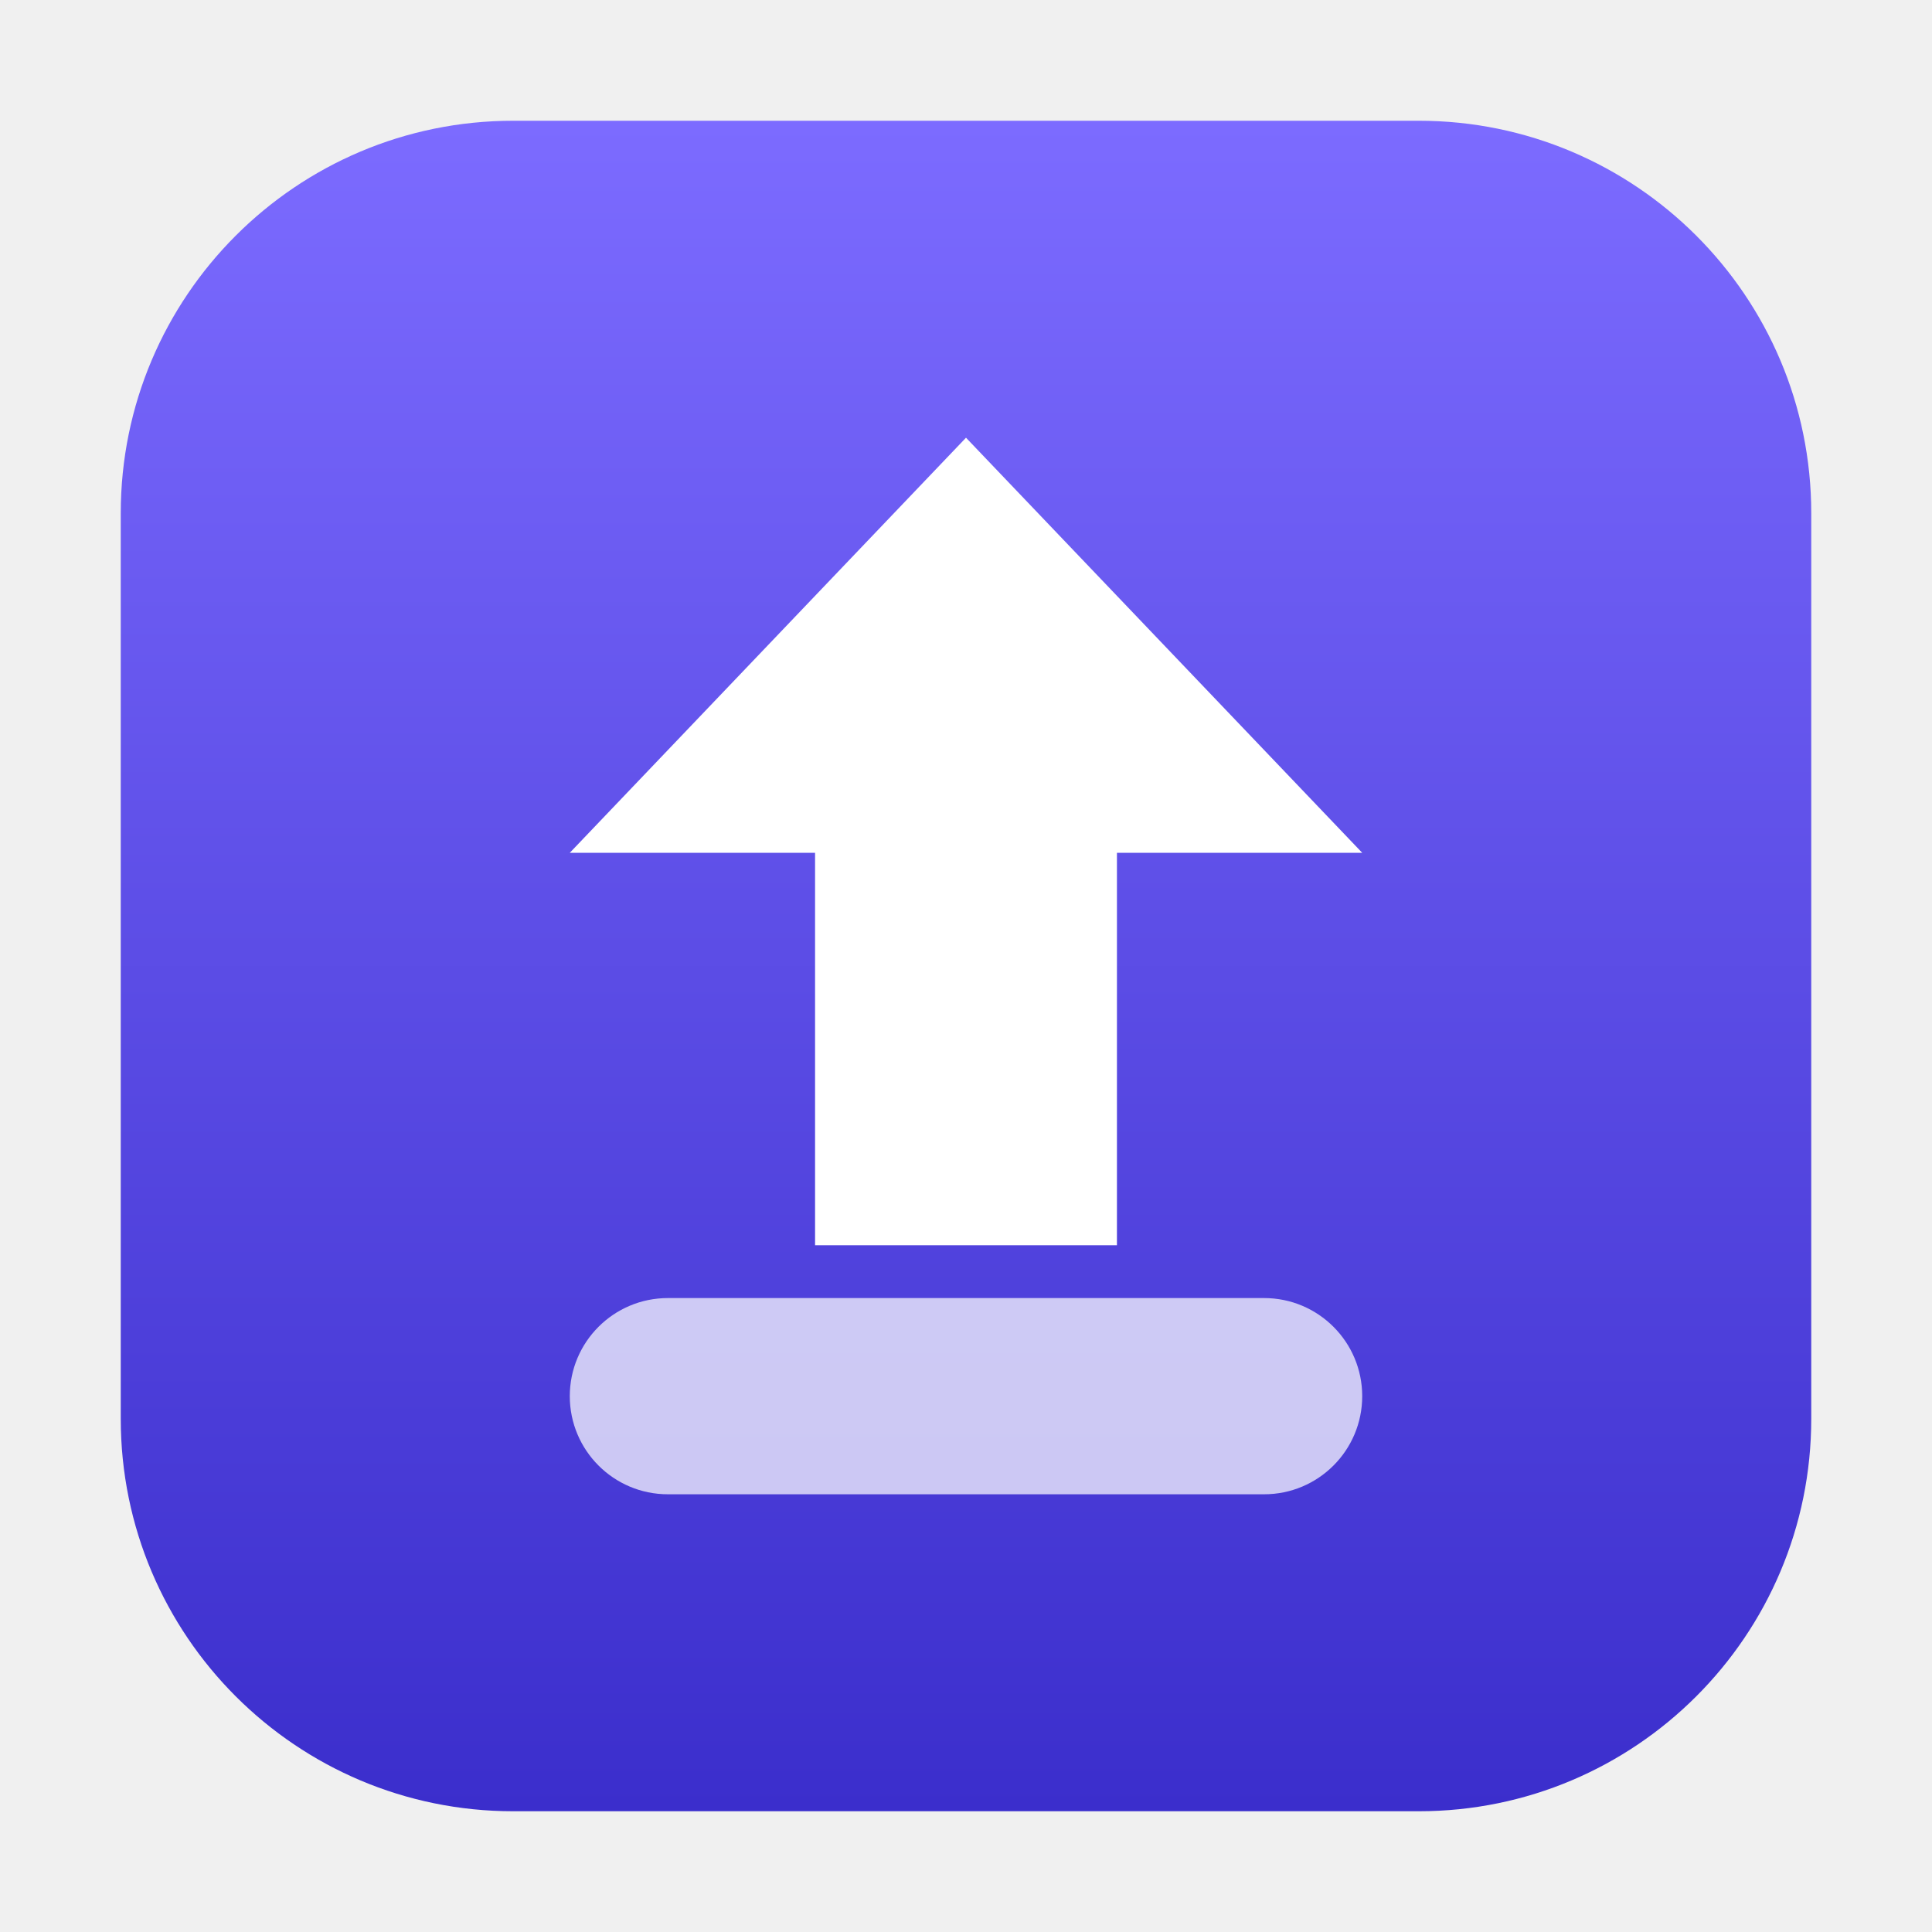
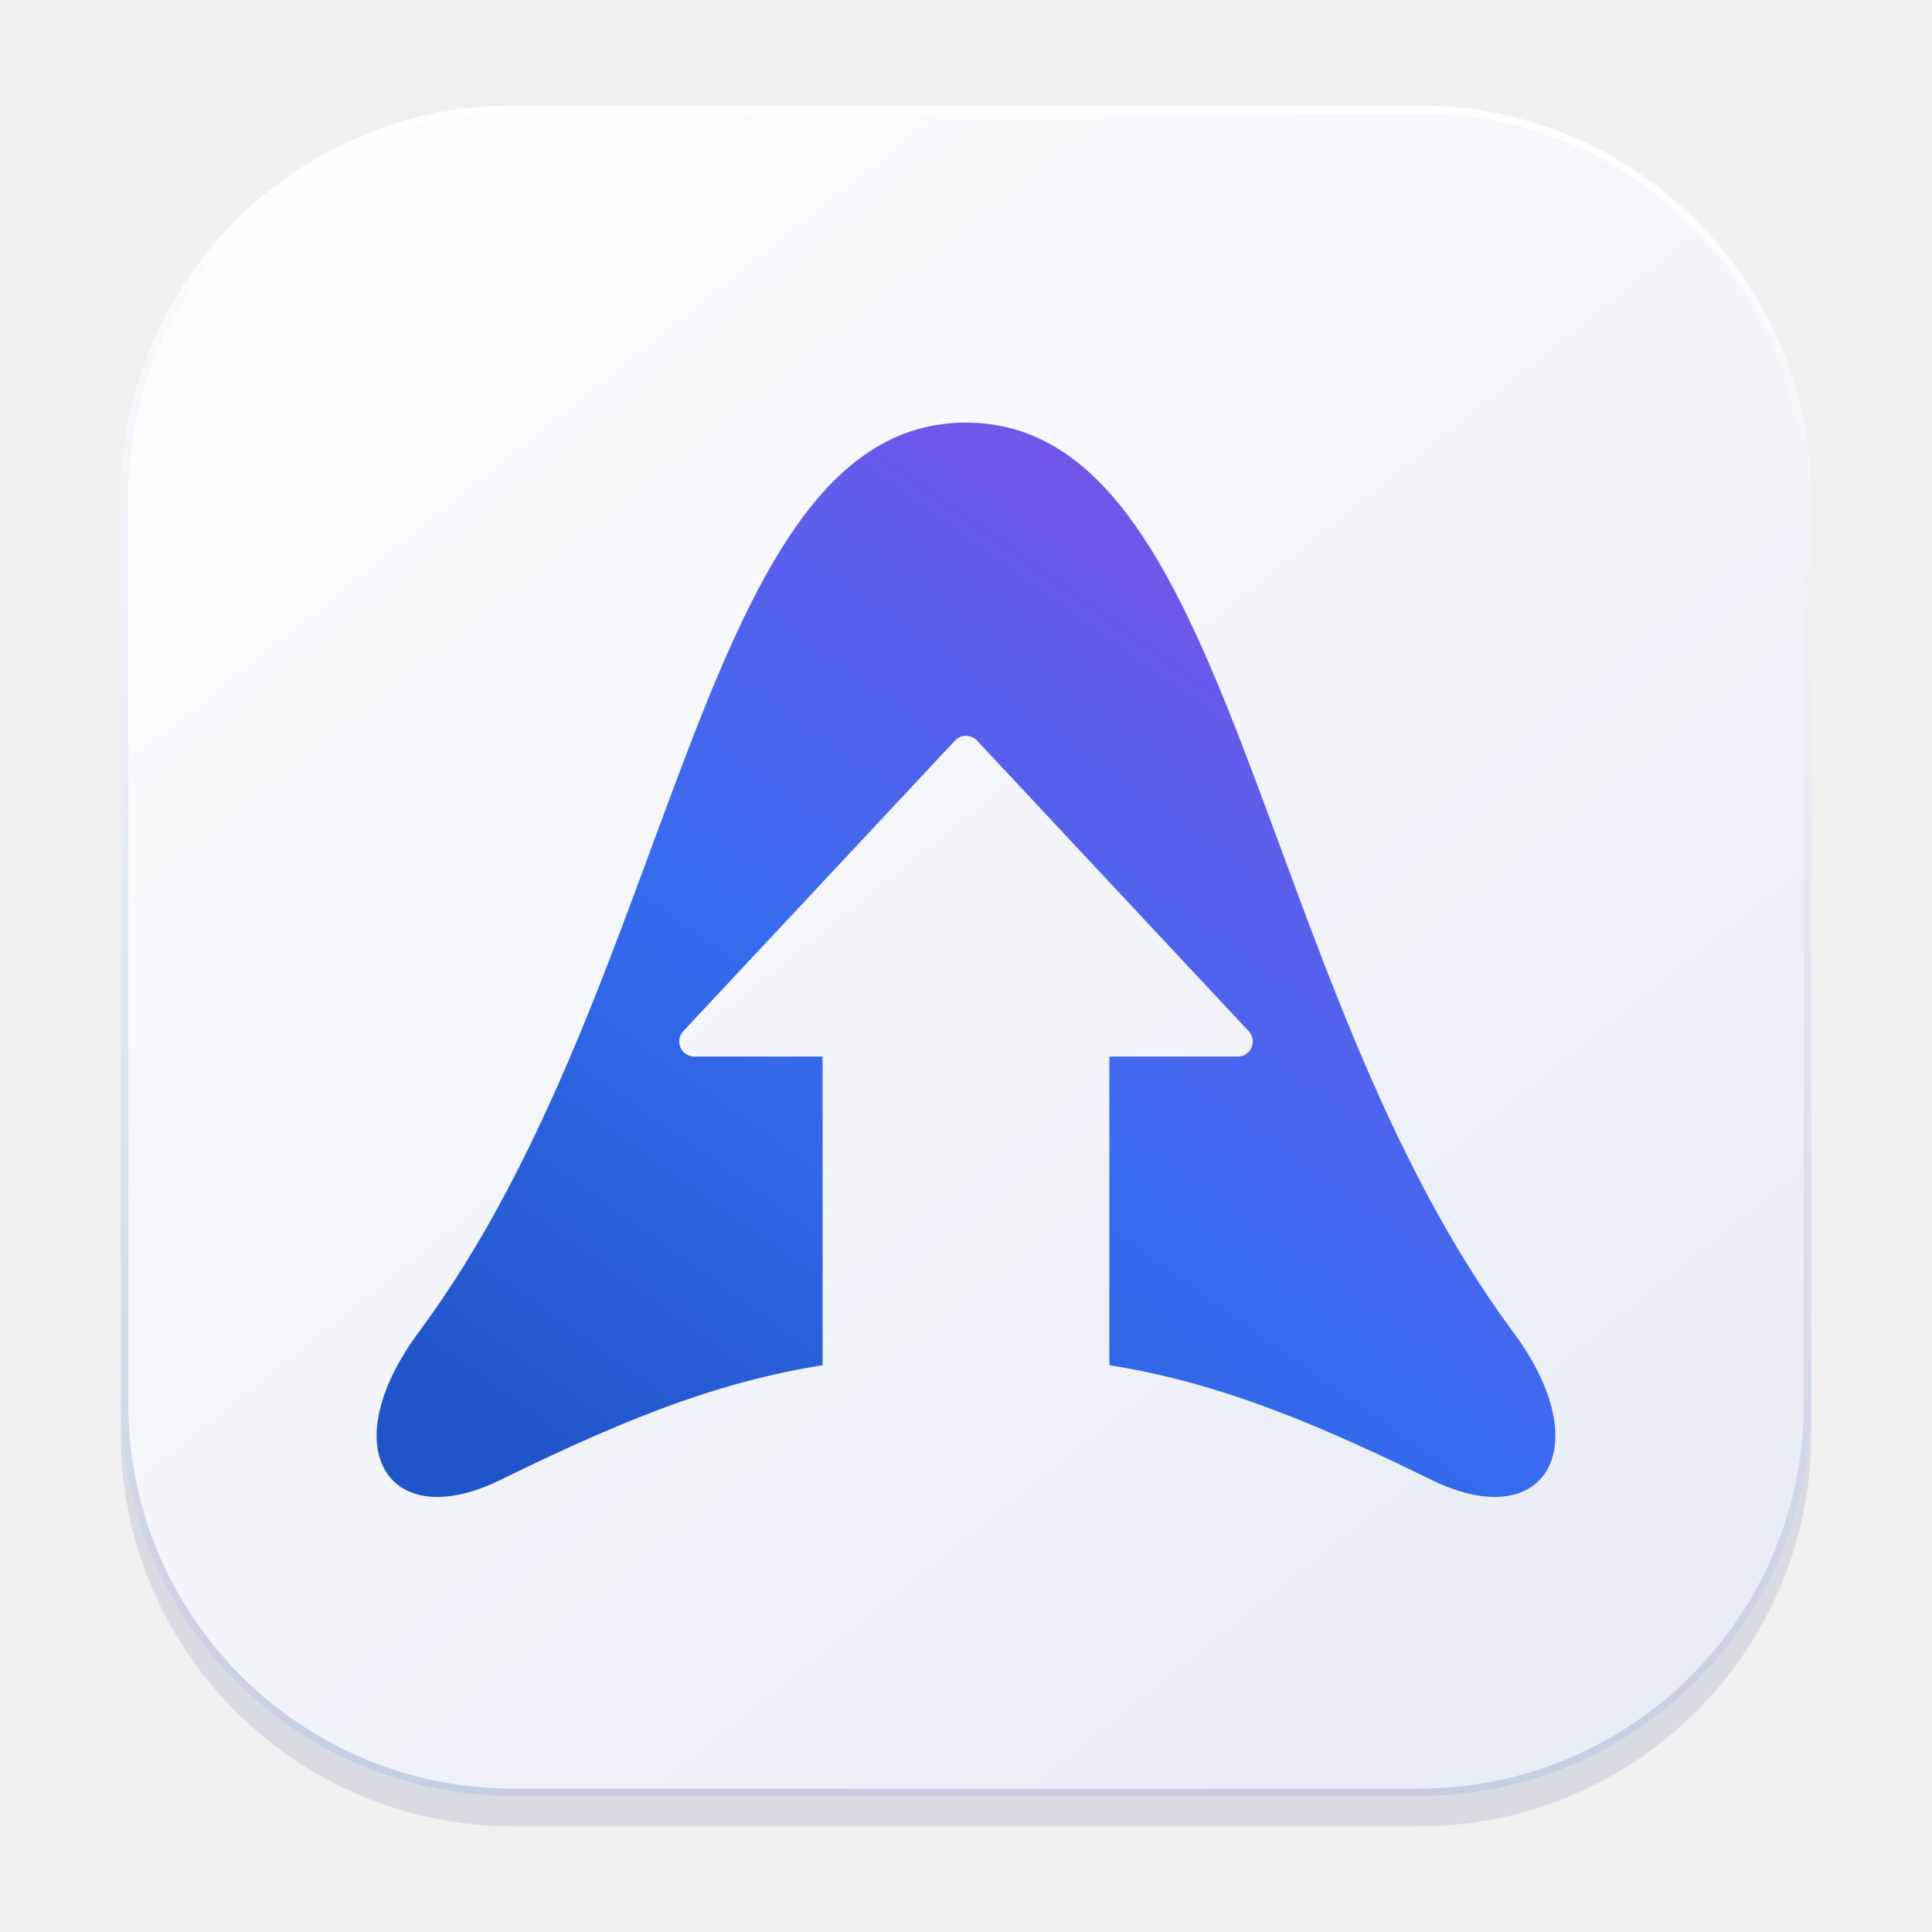
<svg xmlns="http://www.w3.org/2000/svg" viewBox="0 0 512 512" width="512" height="512">
  <defs>
-     <linearGradient id="tile" x1="0" y1="0" x2="0" y2="1">
-       <stop offset="0" stop-color="#7C6BFF" />
-       <stop offset="1" stop-color="#3B2ECC" />
+     <linearGradient id="ceramic" x1="0" y1="0" x2="0.8" y2="1">
+       <stop stop-color="#FFFFFF" />
+       <stop offset="1" stop-color="#E8ECF5" />
    </linearGradient>
+     <linearGradient id="lift" x1="0.1" y1="0.95" x2="0.8" y2="0.05">
+       <stop stop-color="#2055C9" />
+       <stop offset="0.45" stop-color="#376CF0" />
+       <stop offset="1" stop-color="#8051E8" />
+     </linearGradient>
+     <linearGradient id="rim" x1="0" y1="0" x2="0" y2="1">
+       <stop stop-color="#FFFFFF" />
+       <stop offset="1" stop-color="#C5CEE1" />
+     </linearGradient>
+     <mask id="upgrade" maskUnits="userSpaceOnUse" x="64" y="64" width="384" height="384">
+       <rect x="64" y="64" width="384" height="384" fill="#FFFFFF" />
+       <path d="M256 199 184 276 H222 V420 H290 V276 H328 Z" fill="#000000" stroke="#000000" stroke-width="8" stroke-linejoin="round" />
+     </mask>
  </defs>
-   <rect x="32" y="32" width="448" height="448" rx="104" fill="url(#tile)" />
-   <path d="M256 116 361 226 296 226 296 330 216 330 216 226 151 226 Z" fill="#FFFFFF" />
-   <rect x="151" y="344" width="210" height="52" rx="26" fill="#FFFFFF" opacity="0.72" />
+   <rect x="32" y="36" width="448" height="448" rx="104" fill="#233D77" opacity="0.12" />
+   <rect x="32" y="28" width="448" height="448" rx="104" fill="url(#ceramic)" />
+   <rect x="33" y="29" width="446" height="446" rx="103" fill="none" stroke="url(#rim)" stroke-width="2" />
+   <path d="M256 112 C185 112 180 260 111 353 C88 384 103 407 133 392 C180 369 210 359 256 359 C302 359 332 369 379 392 C409 407 424 384 401 353 C332 260 327 112 256 112 Z" fill="url(#lift)" mask="url(#upgrade)" />
</svg>
